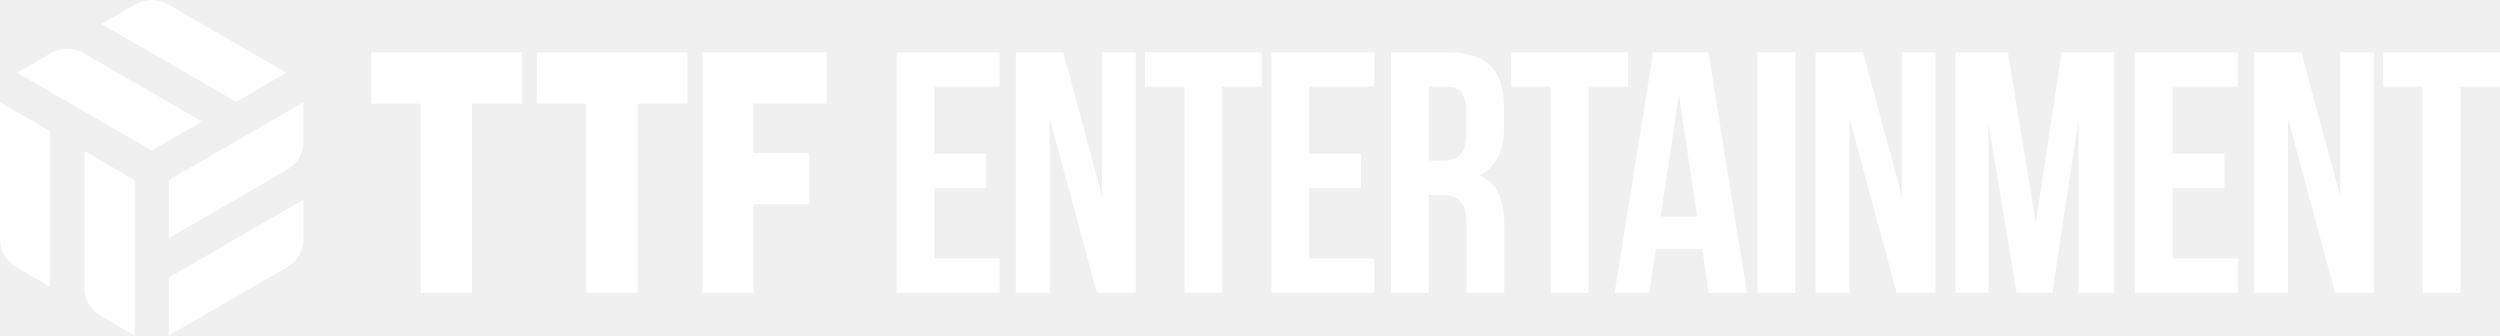
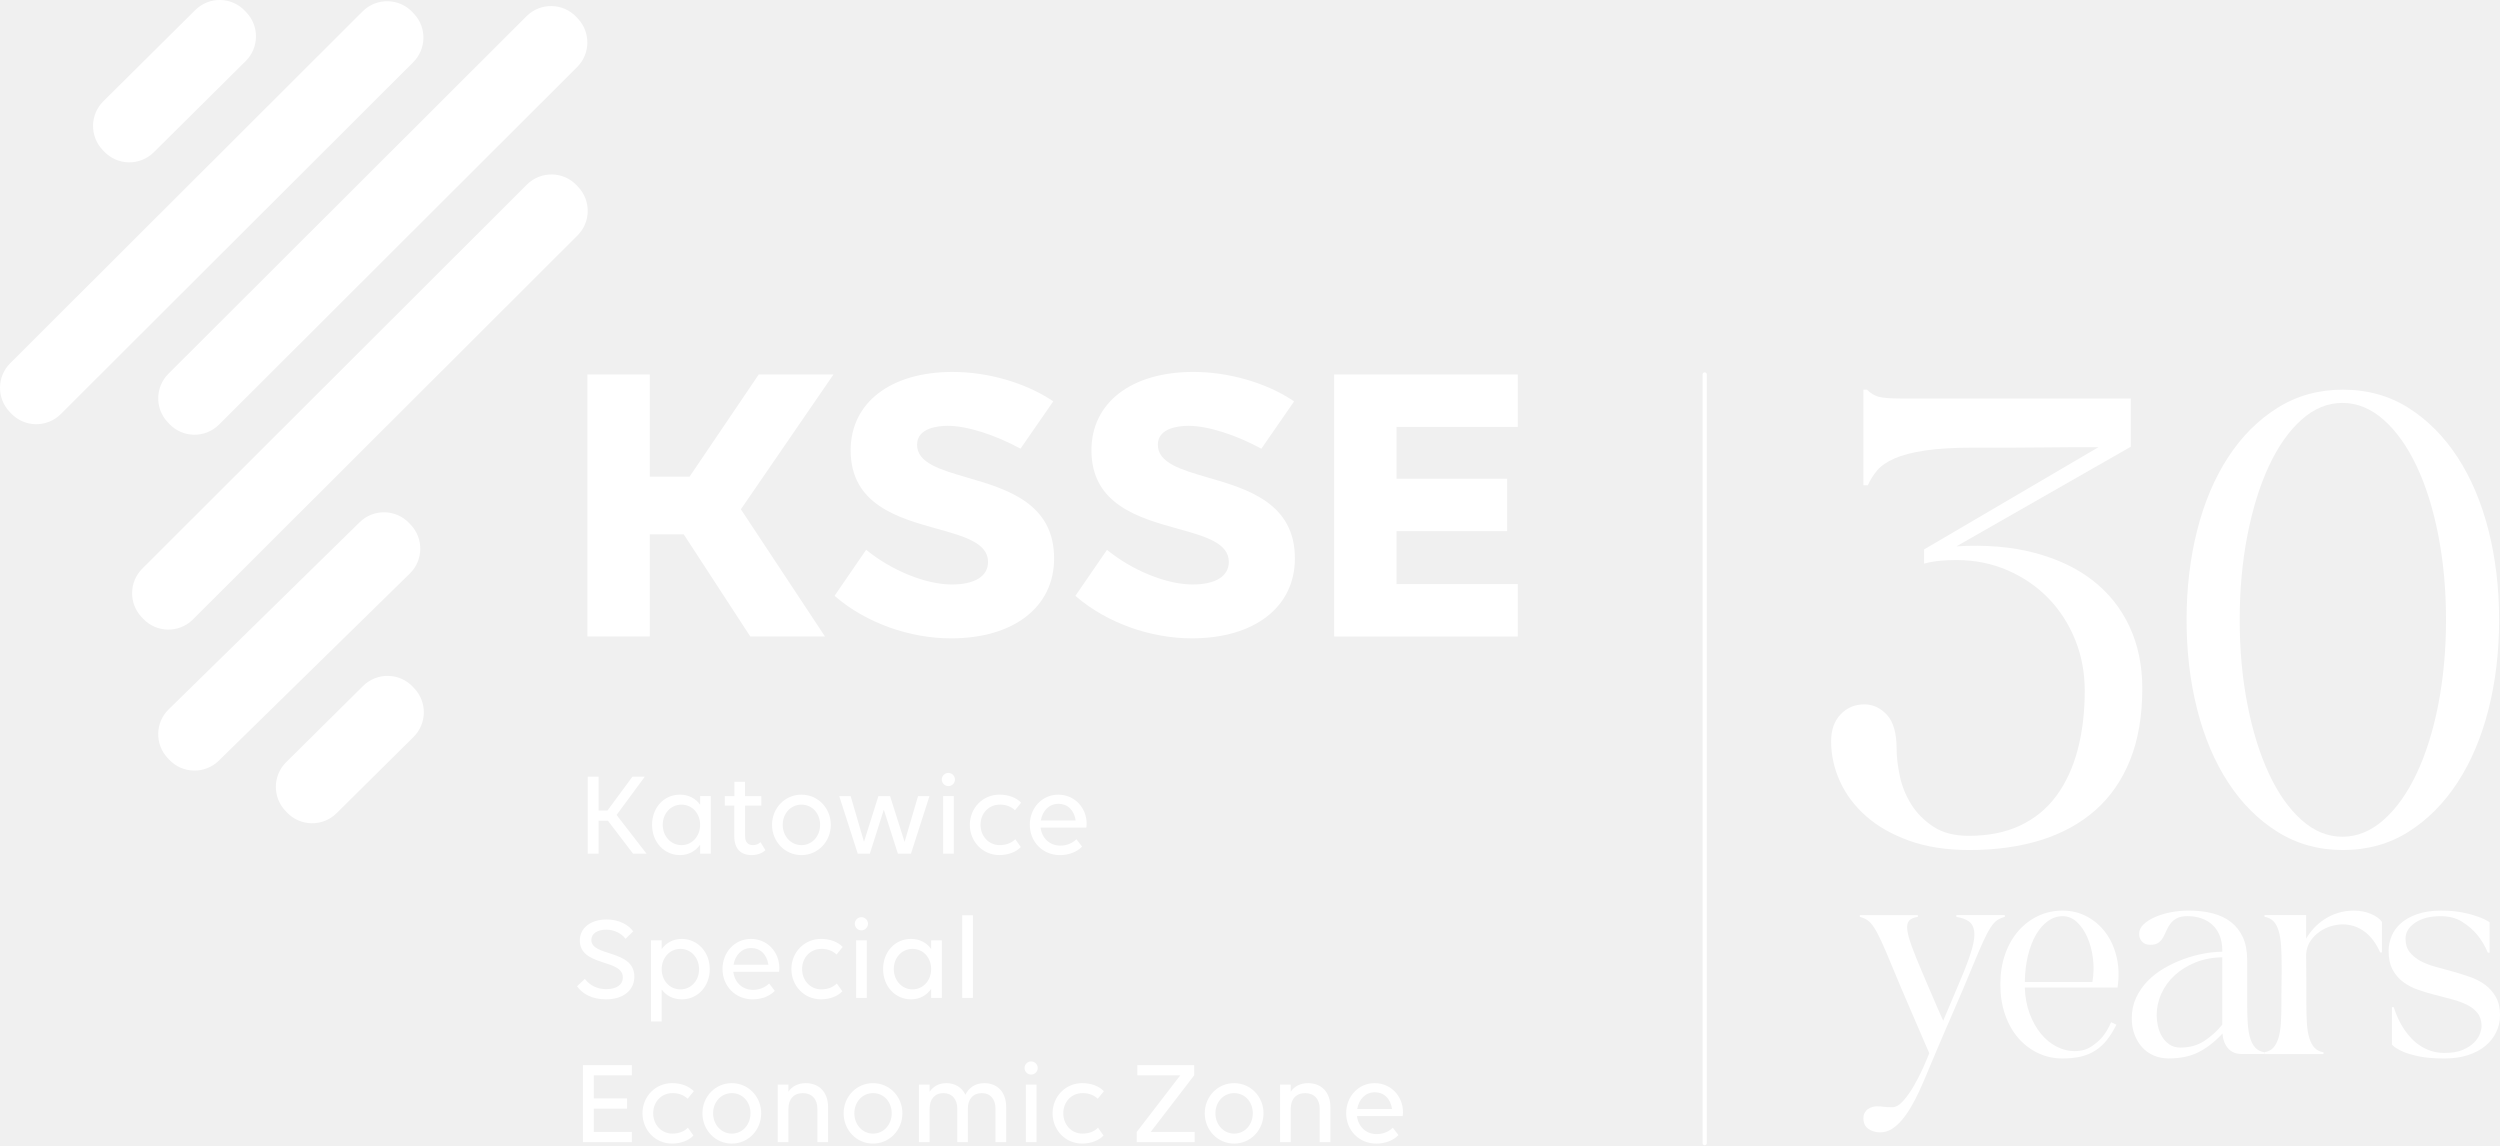
- <svg xmlns="http://www.w3.org/2000/svg" id="Layer_2" data-name="Layer 2" viewBox="0 0 130.332 17.491">
+ <svg xmlns="http://www.w3.org/2000/svg" id="Layer_2" data-name="Layer 2" viewBox="0 0 168.087 76.998">
  <defs>
    <style>
      .cls-1 {
        fill: #fff;
+       }
+ 
+       .cls-2 {
+         fill: none;
+         stroke: #fff;
+         stroke-linecap: round;
+         stroke-miterlimit: 10;
+         stroke-width: .286px;
      }
    </style>
  </defs>
  <g id="Layer_1-2" data-name="Layer 1">
    <g>
      <g>
-         <path class="cls-1" d="M5.24,16.464l1.779,1.027v-8.105l-2.62-1.513v7.134c0,.601.32,1.156.841,1.456Z" />
-         <path class="cls-1" d="M0,5.334v7.134c0,.601.32,1.156.841,1.456l1.779,1.027V6.846l-2.62-1.513Z" />
-         <path class="cls-1" d="M8.799,17.491l6.179-3.567c.52-.3.841-.855.841-1.456v-2.054l-7.019,4.053v3.025Z" />
-         <path class="cls-1" d="M15.818,7.388v-2.054l-7.019,4.053v3.025l6.178-3.567c.52-.3.841-.855.841-1.456Z" />
-         <path class="cls-1" d="M.89,3.792l7.019,4.053,2.62-1.513-6.179-3.567c-.52-.3-1.161-.3-1.681,0l-1.779,1.027Z" />
-         <path class="cls-1" d="M14.928,3.792L8.75.225c-.52-.3-1.161-.3-1.681,0l-1.779,1.027,7.019,4.053,2.62-1.513Z" />
+         <path class="cls-1" d="M132.401,57.151c-1.528,0-2.872-.209-4.033-.625-1.161-.417-2.128-.967-2.902-1.652s-1.36-1.463-1.756-2.337c-.397-.872-.595-1.775-.595-2.708,0-.754.213-1.355.64-1.801.426-.446.957-.67,1.592-.67.575,0,1.081.234,1.517.699.436.467.655,1.235.655,2.306,0,.516.07,1.112.209,1.786.138.675.391,1.309.758,1.905.367.595.864,1.101,1.489,1.518.625.417,1.423.625,2.396.625,1.329,0,2.485-.233,3.467-.699.982-.466,1.79-1.131,2.425-1.994.635-.863,1.112-1.895,1.429-3.095.317-1.2.475-2.525.475-3.974,0-1.21-.213-2.346-.639-3.408-.427-1.061-1.023-1.989-1.786-2.783-.764-.793-1.677-1.423-2.738-1.889-1.063-.466-2.217-.7-3.467-.7-.338,0-.69.015-1.057.045-.367.03-.739.095-1.116.194v-.952l11.727-6.875h-1.756c-.555,0-1.146.005-1.771.015-.625.01-1.33.015-2.114.015h-2.753c-1.329,0-2.42.065-3.274.194-.854.129-1.538.308-2.053.536-.516.228-.903.496-1.161.803-.258.308-.466.64-.625.997h-.297v-6.429h.238c.239.238.496.397.774.476s.764.119,1.459.119h15.506v3.244l-11.726,6.697c1.944-.119,3.69.025,5.238.432,1.547.407,2.857,1.027,3.928,1.86,1.072.833,1.895,1.865,2.47,3.095.575,1.231.863,2.619.863,4.167,0,1.845-.273,3.447-.818,4.807-.546,1.359-1.325,2.485-2.337,3.378-1.011.893-2.232,1.563-3.66,2.009-1.429.446-3.036.67-4.822.67Z" />
+         <path class="cls-1" d="M157.521,57.151c-1.627,0-3.09-.407-4.39-1.22-1.3-.814-2.407-1.92-3.319-3.318-.913-1.399-1.608-3.036-2.084-4.911-.475-1.875-.714-3.884-.714-6.027s.239-4.152.714-6.027c.476-1.875,1.171-3.512,2.084-4.911.912-1.399,2.019-2.505,3.319-3.318,1.299-.814,2.762-1.22,4.39-1.22,1.647,0,3.115.407,4.405,1.22,1.289.814,2.39,1.92,3.303,3.318.913,1.399,1.608,3.036,2.083,4.911.476,1.875.715,3.884.715,6.027s-.239,4.152-.715,6.027c-.475,1.875-1.17,3.512-2.083,4.911-.913,1.399-2.014,2.505-3.303,3.318-1.29.814-2.758,1.22-4.405,1.22ZM150.586,41.674c0,2.024.173,3.924.521,5.7.347,1.776.829,3.323,1.444,4.643.615,1.32,1.344,2.356,2.188,3.11.843.755,1.76,1.131,2.753,1.131.992,0,1.914-.377,2.768-1.131.854-.754,1.592-1.79,2.217-3.11.625-1.32,1.112-2.867,1.459-4.643.346-1.776.521-3.676.521-5.7s-.174-3.923-.521-5.7c-.347-1.776-.834-3.323-1.459-4.643-.625-1.319-1.364-2.356-2.217-3.11-.854-.754-1.776-1.131-2.768-1.131-.993,0-1.91.377-2.753,1.131-.843.755-1.573,1.791-2.188,3.11-.615,1.32-1.096,2.867-1.444,4.643-.347,1.776-.521,3.676-.521,5.7Z" />
+       </g>
+       <line class="cls-2" x1="114.615" y1="25.178" x2="114.615" y2="76.855" />
+       <g>
+         <g>
+           <polygon class="cls-1" points="102.049 28.703 102.049 25.178 89.701 25.178 89.701 42.795 102.049 42.795 102.049 39.271 93.895 39.271 93.895 35.712 101.332 35.712 101.332 32.188 93.895 32.188 93.895 28.703 102.049 28.703" />
+           <path class="cls-1" d="M81.224,32.109c-1.811-.526-3.376-.98-3.376-2.207,0-1.148,1.444-1.272,2.064-1.272,1.302,0,3.213.618,4.895,1.539l2.158-3.118.034-.073-.101-.066c-1.815-1.193-4.306-1.906-6.664-1.906-4.162,0-6.852,2.068-6.852,5.268,0,3.657,3.213,4.552,5.795,5.272,1.847.514,3.442.96,3.442,2.232,0,.965-.887,1.519-2.434,1.519-1.76,0-4.071-.949-5.756-2.329l-2.102,3.06-.019.039.083.07c2.053,1.743,4.948,2.782,7.744,2.782,4.207,0,6.926-2.106,6.926-5.365.014-3.744-3.231-4.688-5.838-5.444Z" />
+           <polygon class="cls-1" points="56.038 25.178 51.013 25.178 46.363 32.047 43.688 32.047 43.688 25.178 39.494 25.178 39.494 42.793 43.688 42.793 43.688 35.926 45.971 35.926 50.403 42.73 50.445 42.793 55.467 42.793 49.813 34.242 56.038 25.178" />
+           <path class="cls-1" d="M65.035,32.109c-1.811-.526-3.376-.98-3.376-2.207,0-1.148,1.444-1.272,2.064-1.272,1.301,0,3.209.617,4.89,1.536l2.178-3.146.019-.041-.101-.066c-1.815-1.193-4.306-1.906-6.664-1.906-4.162,0-6.852,2.068-6.852,5.268,0,3.657,3.213,4.552,5.795,5.272,1.847.514,3.442.96,3.442,2.232,0,.965-.887,1.519-2.434,1.519-1.762,0-4.075-.951-5.76-2.333l-2.08,3.028-.037.075.083.07c2.053,1.743,4.948,2.782,7.744,2.782,4.207,0,6.926-2.106,6.926-5.365.014-3.744-3.231-4.688-5.838-5.444Z" />
+           <path class="cls-1" d="M27.526,35.186l-0-0c-.9-.965-2.421-.993-3.356-.062l-12.845,12.584c-.894.89-.92,2.328-.06,3.25l.103.11 0.0 0c.9.965,2.421.993,3.356.062l12.845-12.584c.894-.89.92-2.328.06-3.25l-.103-.11Z" />
+           <path class="cls-1" d="M16.48.742l-0-0c-.9-.965-2.421-.993-3.356-.062l-6.18,6.133c-.894.89-.92,2.328-.06,3.25l.103.11 0.0 0c.9.965,2.421.993,3.356.062l6.18-6.133c.894-.89.92-2.328.06-3.25l-.103-.11Z" />
+           <path class="cls-1" d="M38.76,1.15l-0-0c-.9-.965-2.421-.993-3.356-.062L11.326,25.127c-.894.89-.92,2.328-.06,3.25l.103.11 0.0 0c.9.965,2.421.993,3.356.062L38.802,4.51c.894-.89.92-2.328.06-3.25l-.103-.11Z" />
+           <path class="cls-1" d="M27.739.825l-0-0c-.9-.965-2.421-.993-3.356-.062L.688,24.419c-.894.89-.92,2.328-.06,3.25l.103.11 0.0 0c.9.965,2.421.993,3.356.062L27.781,4.185c.894-.89.92-2.328.06-3.25l-.103-.11Z" />
+           <path class="cls-1" d="M38.784,12.472l-0-0c-.9-.965-2.421-.993-3.356-.062l-25.858,25.819c-.894.89-.92,2.328-.06,3.25l.103.11 0.0 0c.9.965,2.421.993,3.356.062l25.858-25.819c.894-.89.92-2.328.06-3.25l-.103-.11Z" />
+           <path class="cls-1" d="M27.765,46.185l-0-0c-.9-.965-2.421-.993-3.356-.062l-5.174,5.127c-.894.89-.92,2.328-.06,3.25l.103.11 0.0 0c.9.965,2.421.993,3.356.062l5.174-5.127c.894-.89.92-2.328.06-3.25l-.103-.11Z" />
+         </g>
+         <g>
+           <path class="cls-1" d="M39.517,52.217h.728v2.278h.598l1.68-2.278h.832l-1.899,2.577,2.011,2.601h-.905l-1.688-2.213h-.629v2.213h-.728v-5.178Z" />
+           <path class="cls-1" d="M47.072,56.789c-.298.428-.767.703-1.357.703-1.05,0-1.874-.865-1.874-2.036,0-1.147.792-2.028,1.874-2.028.591,0,1.059.259,1.357.679v-.582h.719v3.87h-.719v-.606ZM47.072,55.457c0-.76-.525-1.357-1.252-1.357s-1.261.598-1.261,1.357c0,.751.534,1.365,1.261,1.365s1.252-.614,1.252-1.365Z" />
+           <path class="cls-1" d="M48.731,53.526h.646v-.961h.711v.961h1.099v.638h-1.091v2.044c0,.412.186.614.533.614.194,0,.388-.073.501-.202l.331.541c-.177.178-.501.331-.929.331-.727,0-1.163-.428-1.163-1.26v-2.068h-.638v-.638Z" />
+           <path class="cls-1" d="M51.908,55.457c0-1.123.865-2.028,1.972-2.028,1.115,0,1.979.905,1.979,2.028s-.864,2.036-1.979,2.036c-1.107,0-1.972-.913-1.972-2.036ZM55.139,55.457c0-.76-.525-1.357-1.252-1.357s-1.261.598-1.261,1.357c0,.751.534,1.365,1.261,1.365s1.252-.614,1.252-1.365Z" />
+           <path class="cls-1" d="M62.493,53.526l-1.244,3.87h-.88l-.946-2.957-.938,2.957h-.815l-1.244-3.87h.767l.897,3.07.969-3.07h.784l.977,3.078.905-3.078h.767Z" />
+           <path class="cls-1" d="M63.32,52.411c0-.243.203-.444.444-.444.243,0,.444.202.444.444,0,.242-.202.444-.444.444-.242,0-.444-.202-.444-.444ZM64.129,57.395h-.719v-3.87h.719v3.87Z" />
+           <path class="cls-1" d="M67.227,54.099c-.768,0-1.301.598-1.301,1.357,0,.751.534,1.365,1.293,1.365.421,0,.784-.137,1.043-.396l.371.525c-.306.331-.848.541-1.438.541-1.131,0-1.988-.913-1.988-2.036s.865-2.028,1.995-2.028c.622,0,1.131.21,1.455.541l-.413.509c-.259-.243-.598-.38-1.017-.38Z" />
+           <path class="cls-1" d="M69.238,55.457c0-1.123.816-2.028,1.915-2.028,1.083,0,1.907.865,1.907,1.955,0,.097-.009.202-.025.259h-3.069c.081.695.59,1.212,1.324,1.212.436,0,.824-.17,1.083-.428l.38.493c-.315.34-.865.574-1.486.574-1.179,0-2.028-.913-2.028-2.036ZM69.981,55.166h2.343c-.113-.719-.557-1.123-1.163-1.123-.63,0-1.074.477-1.179,1.123Z" />
+           <path class="cls-1" d="M42.054,63.119c-.235-.331-.728-.614-1.285-.614-.622,0-1.01.275-1.01.695,0,1.139,2.892.622,2.892,2.464,0,.913-.744,1.527-1.899,1.527-.969,0-1.599-.38-1.955-.88l.525-.493c.348.452.849.687,1.439.687.711,0,1.115-.307,1.115-.792,0-1.26-2.892-.703-2.892-2.488,0-.832.735-1.405,1.81-1.405.808,0,1.463.355,1.778.799l-.517.501Z" />
+           <path class="cls-1" d="M44.489,63.224v.59c.299-.421.768-.687,1.349-.687,1.05,0,1.882.865,1.882,2.036,0,1.147-.8,2.028-1.882,2.028-.582,0-1.05-.251-1.349-.662v2.149h-.719v-5.453h.719ZM44.489,65.163c0,.76.525,1.357,1.26,1.357.728,0,1.253-.598,1.253-1.357,0-.751-.525-1.365-1.253-1.365-.735,0-1.26.614-1.26,1.365Z" />
+           <path class="cls-1" d="M48.577,65.155c0-1.123.816-2.028,1.915-2.028,1.083,0,1.906.865,1.906,1.955,0,.097-.008.202-.024.259h-3.069c.081.695.59,1.212,1.324,1.212.436,0,.824-.17,1.083-.428l.38.493c-.315.34-.865.574-1.486.574-1.18,0-2.028-.913-2.028-2.036ZM49.321,64.864h2.343c-.113-.719-.558-1.123-1.163-1.123-.63,0-1.075.477-1.179,1.123Z" />
+           <path class="cls-1" d="M55.23,63.798c-.768,0-1.301.598-1.301,1.357,0,.751.533,1.365,1.293,1.365.42,0,.784-.137,1.042-.396l.371.525c-.306.332-.848.541-1.438.541-1.131,0-1.988-.913-1.988-2.036s.865-2.028,1.995-2.028c.622,0,1.131.21,1.455.541l-.413.509c-.259-.243-.598-.38-1.017-.38Z" />
+           <path class="cls-1" d="M57.472,62.109c0-.243.203-.444.444-.444.243,0,.444.202.444.444,0,.242-.202.444-.444.444-.242,0-.444-.202-.444-.444ZM58.28,67.094h-.719v-3.87h.719v3.87Z" />
+           <path class="cls-1" d="M62.606,66.488c-.298.428-.767.703-1.357.703-1.05,0-1.874-.865-1.874-2.036,0-1.147.792-2.028,1.874-2.028.591,0,1.059.259,1.357.679v-.582h.719v3.87h-.719v-.606ZM62.606,65.155c0-.759-.525-1.357-1.252-1.357s-1.261.598-1.261,1.357c0,.751.534,1.365,1.261,1.365s1.252-.614,1.252-1.365Z" />
+           <path class="cls-1" d="M64.695,61.536h.719v5.558h-.719v-5.558Z" />
+           <path class="cls-1" d="M39.194,71.614h3.288v.687h-2.56v1.551h2.237v.687h-2.237v1.567h2.56v.687h-3.288v-5.178Z" />
+           <path class="cls-1" d="M45.218,73.496c-.768,0-1.301.598-1.301,1.357,0,.751.533,1.365,1.293,1.365.42,0,.784-.137,1.042-.396l.371.525c-.306.331-.848.541-1.438.541-1.131,0-1.988-.913-1.988-2.036s.865-2.028,1.995-2.028c.622,0,1.131.21,1.455.541l-.413.509c-.259-.243-.598-.38-1.017-.38Z" />
+           <path class="cls-1" d="M47.228,74.853c0-1.123.865-2.028,1.972-2.028,1.115,0,1.979.905,1.979,2.028s-.864,2.036-1.979,2.036c-1.107,0-1.972-.913-1.972-2.036ZM50.459,74.853c0-.76-.525-1.357-1.252-1.357s-1.261.598-1.261,1.357c0,.751.534,1.365,1.261,1.365s1.252-.614,1.252-1.365Z" />
+           <path class="cls-1" d="M53.01,76.792h-.719v-3.87h.719v.477c.243-.363.654-.574,1.163-.574.913,0,1.502.622,1.502,1.6v2.367h-.719v-2.254c0-.638-.372-1.042-.977-1.042s-.969.404-.969,1.042v2.254Z" />
+           <path class="cls-1" d="M56.721,74.853c0-1.123.865-2.028,1.972-2.028,1.115,0,1.98.905,1.98,2.028s-.865,2.036-1.98,2.036c-1.107,0-1.972-.913-1.972-2.036ZM59.953,74.853c0-.76-.525-1.357-1.252-1.357s-1.26.598-1.26,1.357c0,.751.533,1.365,1.26,1.365s1.252-.614,1.252-1.365Z" />
+           <path class="cls-1" d="M62.503,76.792h-.719v-3.87h.719v.485c.234-.355.621-.582,1.115-.582.606,0,1.058.291,1.293.784.21-.452.638-.784,1.261-.784.897,0,1.478.606,1.478,1.6v2.367h-.719v-2.254c0-.638-.347-1.042-.921-1.042-.582,0-.937.404-.937,1.042v2.254h-.711v-2.254c0-.638-.356-1.042-.93-1.042-.582,0-.929.404-.929,1.042v2.254Z" />
+           <path class="cls-1" d="M68.884,71.807c0-.243.203-.444.444-.444.243,0,.444.202.444.444,0,.242-.202.444-.444.444-.242,0-.444-.202-.444-.444ZM69.692,76.792h-.719v-3.87h.719v3.87Z" />
+           <path class="cls-1" d="M72.791,73.496c-.768,0-1.301.598-1.301,1.357,0,.751.533,1.365,1.293,1.365.42,0,.784-.137,1.042-.396l.371.525c-.306.331-.848.541-1.438.541-1.131,0-1.988-.913-1.988-2.036s.865-2.028,1.995-2.028c.622,0,1.131.21,1.455.541l-.413.509c-.259-.243-.598-.38-1.017-.38Z" />
+           <path class="cls-1" d="M79.353,72.3h-2.884v-.687h3.821v.687l-2.924,3.805h2.957v.687h-3.894v-.687l2.925-3.805Z" />
+           <path class="cls-1" d="M81.001,74.853c0-1.123.865-2.028,1.972-2.028,1.115,0,1.979.905,1.979,2.028s-.864,2.036-1.979,2.036c-1.107,0-1.972-.913-1.972-2.036ZM84.232,74.853c0-.76-.525-1.357-1.252-1.357s-1.261.598-1.261,1.357c0,.751.534,1.365,1.261,1.365s1.252-.614,1.252-1.365Z" />
+           <path class="cls-1" d="M86.783,76.792h-.719v-3.87h.719v.477c.243-.363.654-.574,1.163-.574.913,0,1.502.622,1.502,1.6v2.367h-.719v-2.254c0-.638-.372-1.042-.977-1.042s-.969.404-.969,1.042v2.254Z" />
+           <path class="cls-1" d="M90.509,74.853c0-1.123.816-2.028,1.915-2.028,1.083,0,1.906.865,1.906,1.955,0,.097-.008.202-.024.259h-3.069c.081.695.59,1.212,1.324,1.212.436,0,.824-.17,1.083-.428l.38.493c-.315.34-.865.574-1.486.574-1.18,0-2.028-.913-2.028-2.036ZM91.253,74.562h2.343c-.113-.719-.558-1.123-1.163-1.123-.63,0-1.075.477-1.179,1.123Z" />
+         </g>
      </g>
      <g>
-         <g>
-           <path class="cls-1" d="M48.712,8.012h2.705v1.791h-2.705v3.672h3.403v1.791h-5.373V2.728h5.373v1.791h-3.403v3.493Z" />
-           <path class="cls-1" d="M54.73,6.184v9.082h-1.774V2.728h2.472l2.024,7.505V2.728h1.756v12.539h-2.024l-2.454-9.082Z" />
-           <path class="cls-1" d="M59.691,2.728h6.09v1.791h-2.06v10.748h-1.97V4.519h-2.06v-1.791Z" />
-           <path class="cls-1" d="M68.252,8.012h2.705v1.791h-2.705v3.672h3.403v1.791h-5.373V2.728h5.373v1.791h-3.403v3.493Z" />
-           <path class="cls-1" d="M76.456,15.267v-3.511c0-1.164-.394-1.594-1.29-1.594h-.681v5.105h-1.97V2.728h2.974c2.042,0,2.92.949,2.92,2.884v.985c0,1.29-.412,2.132-1.29,2.544.985.412,1.307,1.361,1.307,2.669v3.457h-1.97ZM74.486,4.519v3.851h.77c.735,0,1.182-.323,1.182-1.326v-1.236c0-.896-.305-1.29-1.003-1.29h-.95Z" />
-           <path class="cls-1" d="M78.784,2.728h6.09v1.791h-2.06v10.748h-1.97V4.519h-2.06v-1.791Z" />
-           <path class="cls-1" d="M91.072,15.267h-1.988l-.34-2.275h-2.419l-.34,2.275h-1.81l2.007-12.539h2.884l2.007,12.539ZM86.575,11.29h1.899l-.949-6.341-.95,6.341Z" />
-           <path class="cls-1" d="M91.626,2.728h1.97v12.539h-1.97V2.728Z" />
-           <path class="cls-1" d="M96.426,6.184v9.082h-1.774V2.728h2.472l2.024,7.505V2.728h1.755v12.539h-2.024l-2.454-9.082Z" />
-           <path class="cls-1" d="M106.134,11.63l1.343-8.903h2.741v12.539h-1.863V6.274l-1.362,8.992h-1.863l-1.469-8.867v8.867h-1.72V2.728h2.741l1.451,8.903Z" />
-           <path class="cls-1" d="M113.262,8.012h2.705v1.791h-2.705v3.672h3.403v1.791h-5.373V2.728h5.373v1.791h-3.403v3.493Z" />
-           <path class="cls-1" d="M119.281,6.184v9.082h-1.774V2.728h2.472l2.024,7.505V2.728h1.755v12.539h-2.024l-2.454-9.082Z" />
-           <path class="cls-1" d="M124.242,2.728h6.09v1.791h-2.06v10.748h-1.97V4.519h-2.06v-1.791Z" />
-         </g>
-         <g>
-           <polygon class="cls-1" points="19.349 5.4 21.936 5.4 21.936 15.267 24.609 15.267 24.609 5.4 27.207 5.4 27.207 2.727 19.349 2.727 19.349 5.4" />
-           <polygon class="cls-1" points="27.984 5.4 30.57 5.4 30.57 15.267 33.243 15.267 33.243 5.4 35.841 5.4 35.841 2.727 27.984 2.727 27.984 5.4" />
-           <polygon class="cls-1" points="43.098 5.4 43.098 2.727 36.618 2.727 36.618 15.267 39.287 15.267 39.287 10.648 42.188 10.648 42.188 7.976 39.287 7.976 39.287 5.4 43.098 5.4" />
-         </g>
+         <path class="cls-1" d="M128.947,61.524v.12c-.279.04-.475.127-.591.262-.114.135-.154.342-.12.621.035.279.137.65.306,1.114.17.463.404,1.044.703,1.742.14.339.269.643.389.912s.232.529.336.777c.104.249.212.498.321.748s.229.518.359.807c.24-.568.464-1.096.673-1.585.21-.488.419-.987.629-1.495.289-.697.5-1.283.635-1.756.135-.473.184-.86.15-1.159-.035-.299-.152-.523-.351-.672-.199-.15-.483-.255-.852-.314v-.12h3.259v.12c-.199.05-.374.127-.523.232-.15.104-.299.274-.448.508-.15.234-.317.553-.501.957-.185.404-.412.934-.681,1.592-.379.927-.802,1.926-1.27,2.997-.468,1.072-.932,2.151-1.39,3.237-.14.329-.287.68-.442,1.054-.154.374-.316.745-.486,1.114-.169.369-.351.72-.545,1.054-.194.334-.398.63-.613.889-.214.259-.444.466-.688.621s-.511.232-.8.232c-.298,0-.56-.077-.784-.232s-.336-.391-.336-.71c0-.15.03-.277.089-.381.06-.105.135-.187.225-.247.089-.06.187-.104.291-.135.104-.03.202-.045.291-.045.11,0,.197.002.262.008.065.005.129.012.194.023.065.01.143.017.232.022s.209.008.359.008c.239,0,.486-.145.74-.433.254-.289.496-.633.725-1.032.229-.399.434-.8.614-1.204.179-.404.313-.725.404-.964-.439-1.027-.877-2.043-1.316-3.05-.438-1.007-.837-1.949-1.196-2.825-.268-.658-.496-1.189-.68-1.592s-.351-.723-.501-.957c-.149-.234-.298-.404-.448-.508-.15-.105-.324-.182-.523-.232v-.12h3.902Z" />
+         <path class="cls-1" d="M138.68,71.167c-.588,0-1.136-.12-1.644-.359s-.952-.575-1.331-1.009c-.379-.433-.675-.957-.89-1.57s-.321-1.293-.321-2.041c0-.748.107-1.425.321-2.034.214-.608.511-1.129.89-1.562.379-.434.822-.77,1.331-1.009.508-.239,1.056-.359,1.644-.359.589,0,1.131.132,1.63.396.498.264.92.628,1.263,1.091s.591,1.012.74,1.644c.15.633.169,1.313.06,2.041h-6.234c.019.648.129,1.236.328,1.764.199.529.453.979.762,1.353.309.374.66.66,1.054.86.393.2.79.299,1.188.299.449,0,.828-.102,1.137-.306.309-.205.563-.426.762-.665.229-.289.419-.613.568-.972l.359.165c-.199.399-.413.742-.643,1.031-.229.289-.489.526-.777.71-.289.185-.614.319-.972.404-.359.085-.768.127-1.226.127ZM140.683,66.024c.09-.528.103-1.054.037-1.577-.065-.523-.189-.996-.374-1.42-.184-.423-.419-.767-.702-1.031-.284-.264-.606-.396-.965-.396-.349,0-.675.107-.979.321-.304.215-.57.516-.799.904-.229.389-.412.855-.546,1.398-.135.544-.206,1.144-.216,1.802h4.544Z" />
+         <path class="cls-1" d="M143.33,68.461c0-.508.097-.969.291-1.383.195-.413.452-.785.77-1.114s.688-.615,1.107-.86c.418-.244.852-.448,1.301-.613.448-.164.899-.289,1.353-.374s.875-.127,1.263-.127v-.075c0-.378-.058-.713-.172-1.002-.115-.289-.277-.531-.486-.725s-.456-.341-.74-.441-.596-.15-.934-.15c-.309,0-.552.047-.725.142-.174.095-.317.214-.427.359-.11.145-.199.299-.269.463-.07.165-.144.319-.224.463-.08.145-.184.264-.314.359-.129.095-.313.142-.552.142-.24,0-.424-.072-.553-.217-.13-.144-.195-.316-.195-.516,0-.239.1-.453.299-.643s.459-.354.777-.494c.319-.139.675-.247,1.069-.321.393-.075.79-.112,1.188-.112.588,0,1.123.062,1.607.187s.898.321,1.241.591.611.613.8,1.031c.189.419.283.917.283,1.495v2.915c0,.508.012.959.038,1.353.025.394.08.728.164,1.002.085.274.202.491.351.65.15.16.349.259.598.299v.12h-1.51c-.398,0-.707-.127-.927-.381s-.344-.586-.374-.994c-.498.538-1.027.952-1.585,1.241-.559.289-1.236.433-2.034.433-.359,0-.69-.065-.994-.194-.304-.129-.566-.314-.784-.553-.22-.239-.391-.526-.516-.86s-.187-.7-.187-1.099ZM145.004,68.267c0,.22.027.456.082.71.055.254.144.488.269.702s.289.394.493.538c.205.144.457.217.755.217.618,0,1.154-.15,1.608-.449.453-.299.854-.663,1.203-1.091v-4.53c-.658.01-1.258.125-1.802.344-.544.22-1.009.508-1.398.867-.389.359-.688.77-.897,1.233s-.314.949-.314,1.458Z" />
+         <path class="cls-1" d="M152.24,70.868v-.12c.25-.04.449-.139.598-.299.15-.159.266-.376.351-.65.084-.274.139-.608.164-1.002.025-.394.038-.845.038-1.353v-.598c0-.229.002-.461.007-.695.005-.234.008-.461.008-.68v-.523c0-.508-.013-.959-.038-1.353-.025-.394-.08-.73-.164-1.009-.085-.279-.202-.496-.351-.65s-.349-.252-.598-.292v-.12h2.796v1.585c.14-.239.312-.471.516-.695.204-.224.444-.426.717-.606.274-.18.575-.321.905-.426.329-.104.688-.157,1.077-.157.419,0,.802.074,1.151.224s.593.329.733.538v2.048h-.12c-.28-.628-.636-1.099-1.069-1.413-.434-.314-.919-.471-1.457-.471-.229,0-.479.037-.748.112s-.526.194-.769.359c-.244.165-.454.372-.629.621-.174.249-.276.548-.306.897,0,.359.003.715.008,1.069.004.354.007.68.007.98v1.256c0,.508.012.959.037,1.353.025.394.08.728.165,1.002.085.274.202.491.351.65.15.16.349.259.598.299v.12h-3.977Z" />
+         <path class="cls-1" d="M166.847,68.999c0-.359-.09-.652-.269-.882-.18-.229-.416-.416-.71-.561-.295-.144-.629-.266-1.002-.366s-.755-.2-1.144-.299c-.389-.1-.769-.214-1.143-.344-.374-.129-.708-.304-1.002-.523-.294-.219-.53-.496-.71-.83s-.269-.755-.269-1.263c0-.329.065-.656.195-.979.129-.324.336-.613.62-.867.284-.255.651-.461,1.1-.621.448-.159.986-.239,1.614-.239.538,0,1.009.04,1.413.12s.74.17,1.009.269c.329.11.608.239.838.389v2.048h-.12c-.189-.458-.434-.867-.733-1.226-.259-.309-.588-.591-.986-.845-.399-.254-.883-.381-1.45-.381-.718,0-1.292.147-1.719.441-.429.294-.644.65-.644,1.069,0,.369.092.671.277.904.184.235.423.432.717.591s.633.291,1.017.396c.383.104.772.212,1.166.321.394.11.783.232,1.166.366s.722.312,1.016.531c.294.22.534.494.718.822s.276.737.276,1.226c0,.399-.084.775-.254,1.129-.169.354-.413.663-.732.927-.32.264-.71.471-1.174.621-.463.15-.989.224-1.577.224-.688,0-1.259-.047-1.712-.142-.453-.095-.814-.202-1.084-.322-.32-.139-.563-.293-.733-.463v-2.526h.12c.18.578.424,1.091.733,1.54.129.189.282.377.456.561.174.185.371.349.591.493.219.145.463.262.732.351.269.09.568.135.898.135.508,0,.922-.069,1.24-.209.319-.139.574-.306.763-.501.189-.194.319-.394.389-.598.069-.204.104-.367.104-.486Z" />
      </g>
    </g>
  </g>
</svg>
